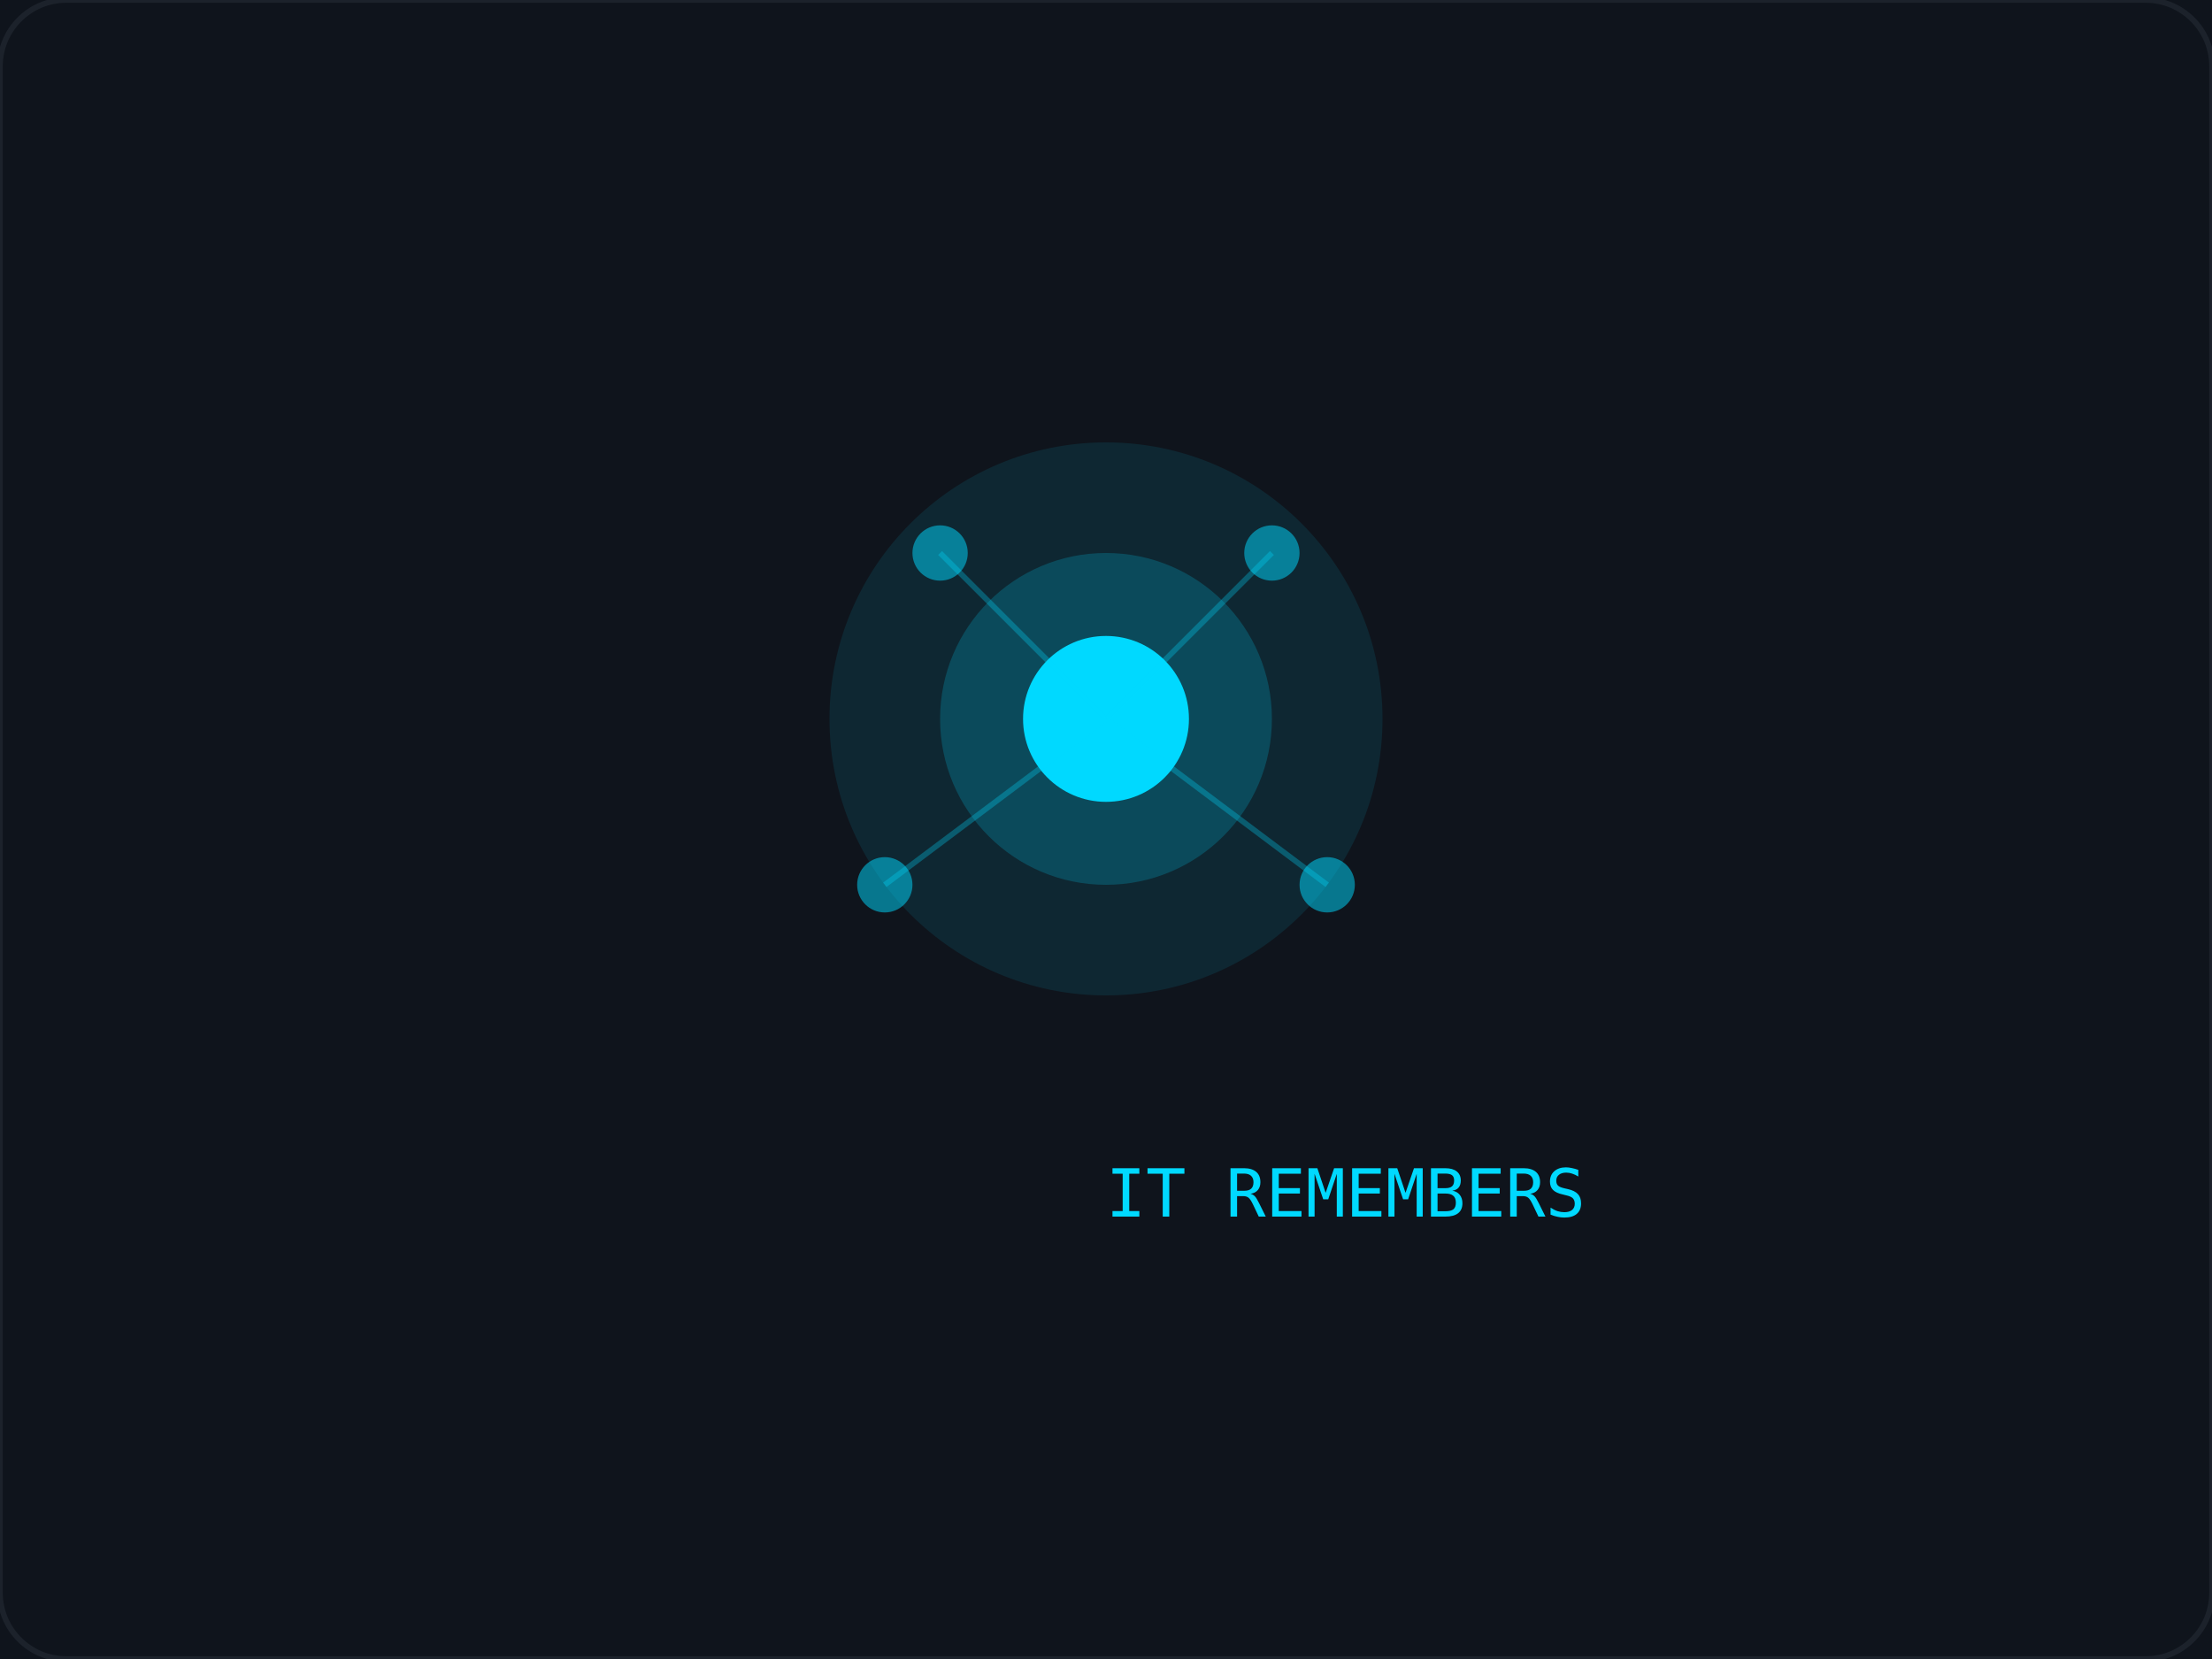
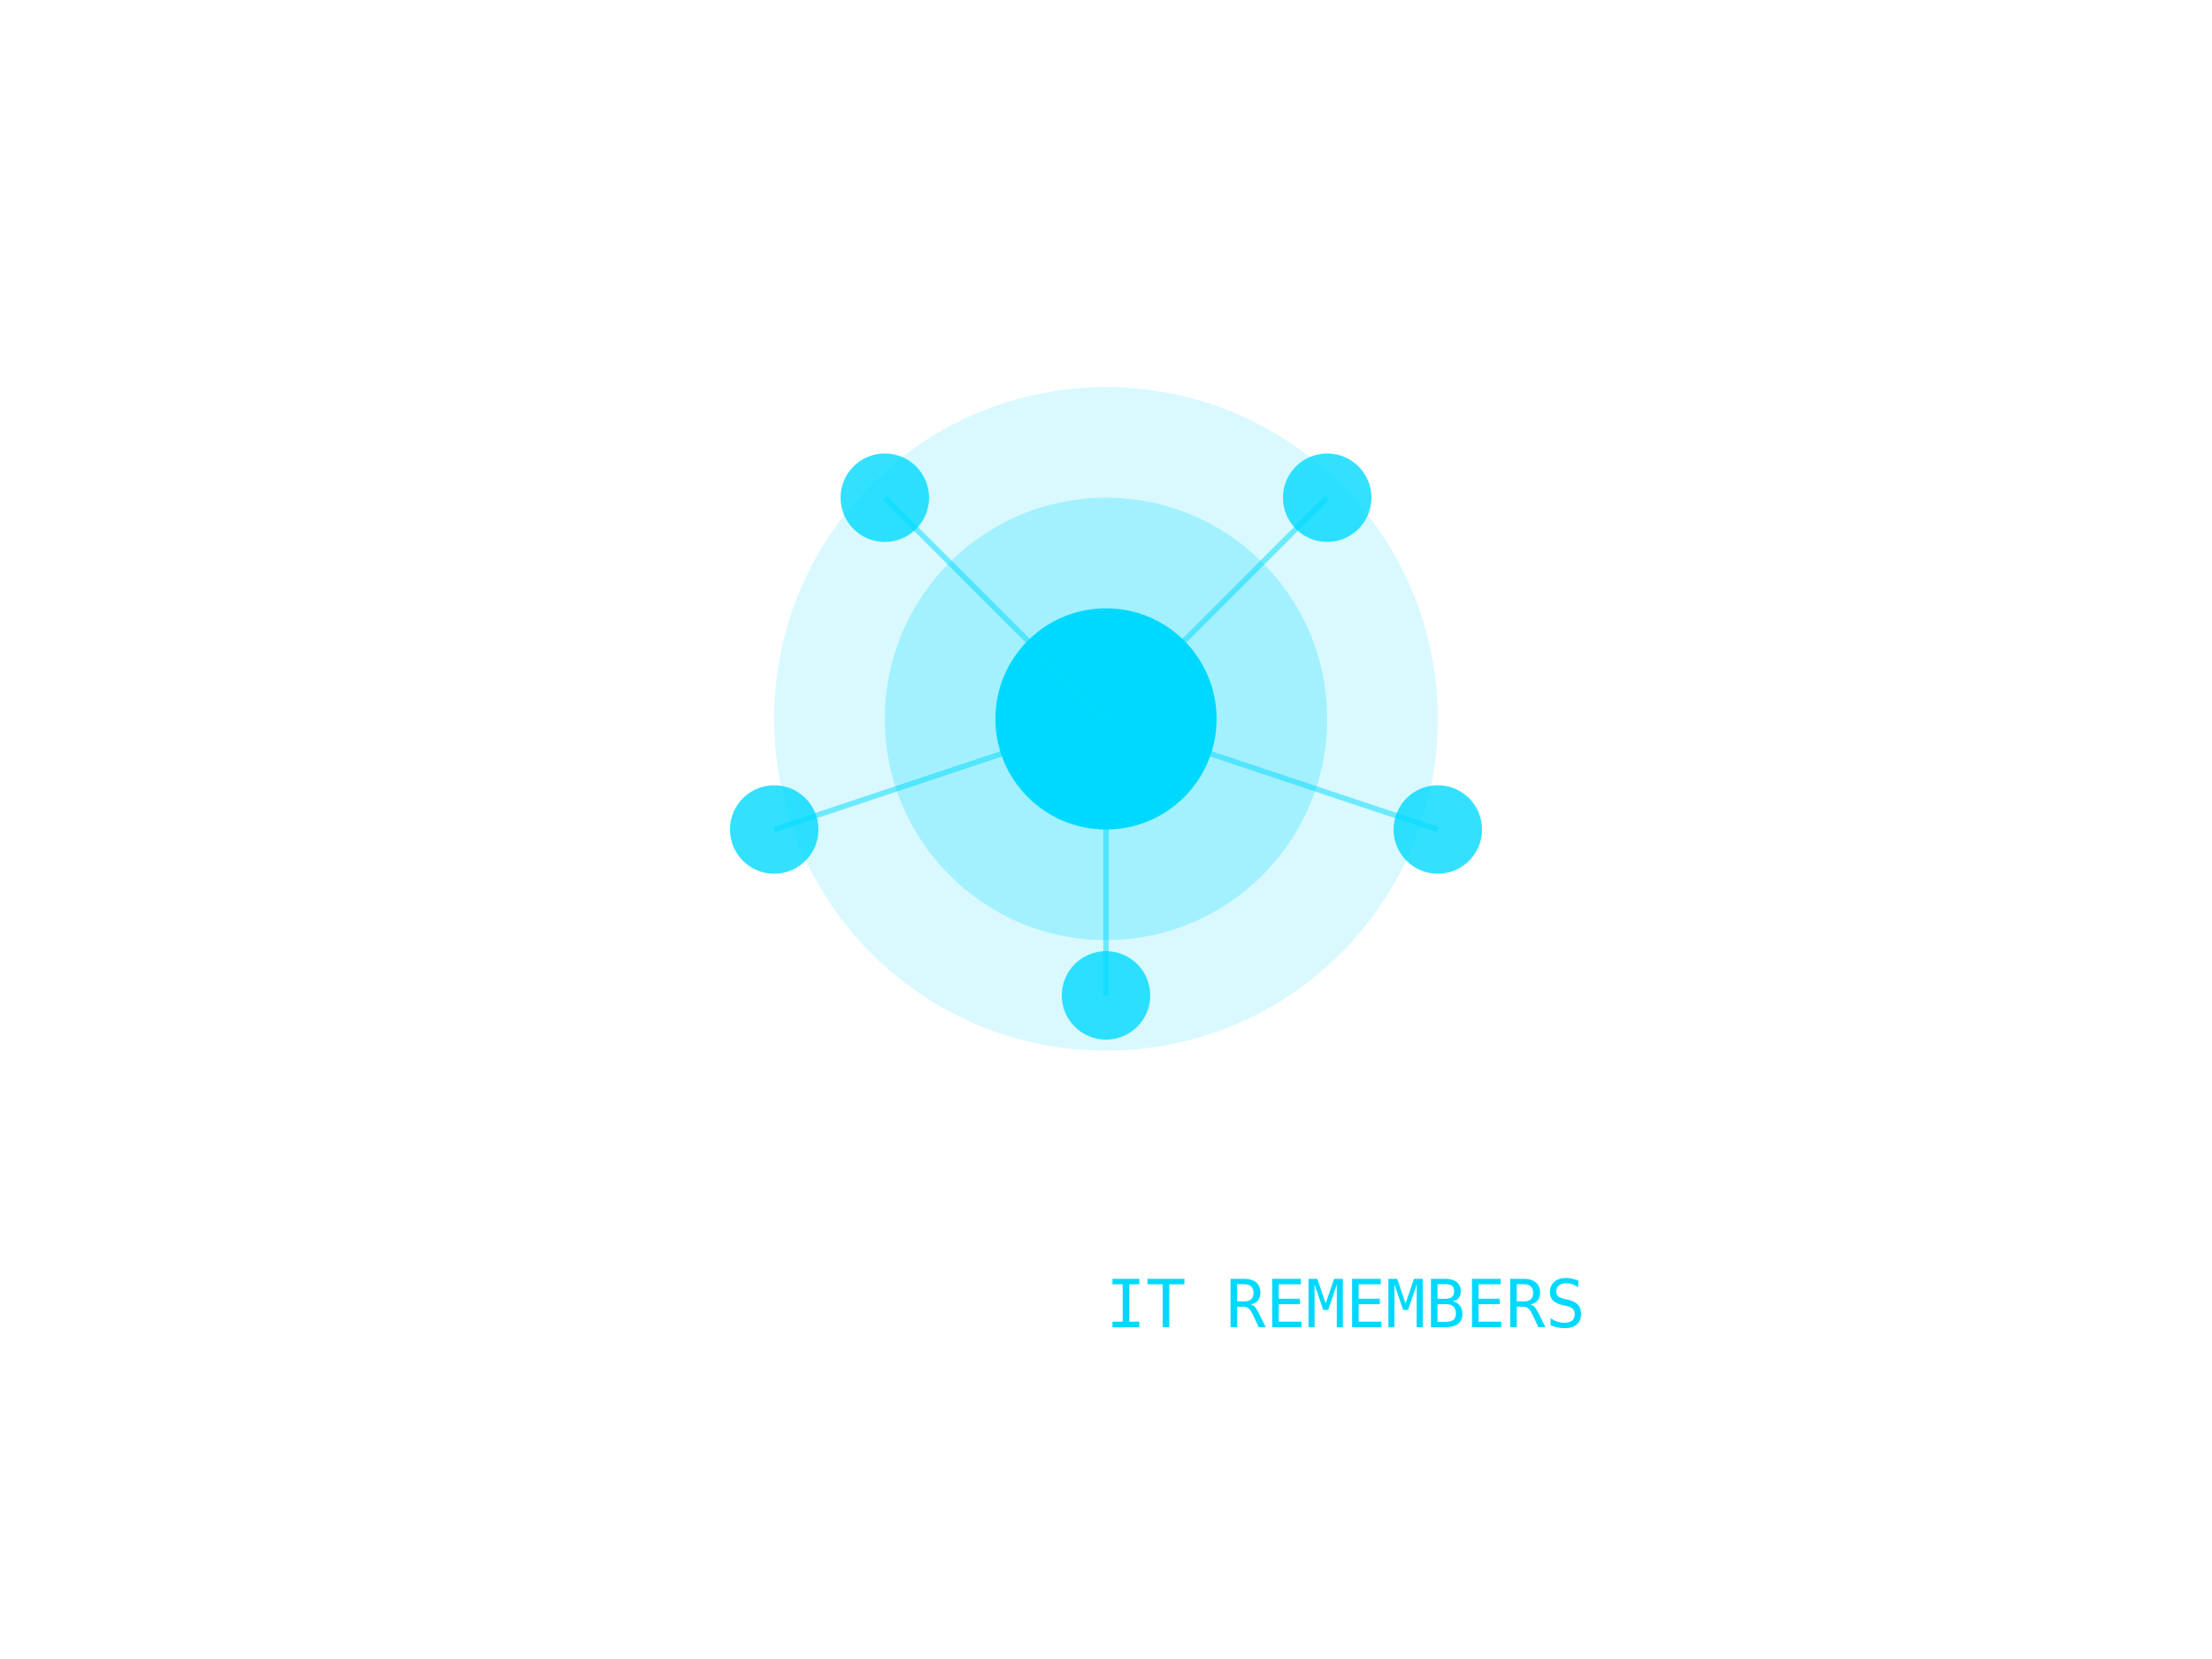
<svg xmlns="http://www.w3.org/2000/svg" viewBox="0 0 400 300" fill="none">
-   <rect width="400" height="300" fill="#0F141C" />
-   <rect width="400" height="300" rx="12" fill="#0F141C" stroke="#1C222B" strokeWidth="1" />
-   <circle cx="200" cy="130" r="50" fill="#00D9FF" opacity="0.1" />
-   <circle cx="200" cy="130" r="30" fill="#00D9FF" opacity="0.2" />
-   <circle cx="200" cy="130" r="15" fill="#00D9FF" />
-   <circle cx="170" cy="100" r="5" fill="#00D9FF" opacity="0.5" />
-   <circle cx="230" cy="100" r="5" fill="#00D9FF" opacity="0.5" />
-   <circle cx="160" cy="160" r="5" fill="#00D9FF" opacity="0.5" />
-   <circle cx="240" cy="160" r="5" fill="#00D9FF" opacity="0.5" />
-   <path d="M200 130 L170 100" stroke="#00D9FF" strokeWidth="1" opacity="0.3" />
-   <path d="M200 130 L230 100" stroke="#00D9FF" strokeWidth="1" opacity="0.3" />
-   <path d="M200 130 L160 160" stroke="#00D9FF" strokeWidth="1" opacity="0.3" />
-   <path d="M200 130 L240 160" stroke="#00D9FF" strokeWidth="1" opacity="0.3" />
-   <text x="200" y="220" font-family="monospace" fontSize="14" fill="#00D9FF" textAnchor="middle">IT REMEMBERS</text>
+   <rect width="400" height="300" fill="none" />
+   <circle cx="200" cy="130" r="60" fill="#00D9FF" opacity="0.15" />
+   <circle cx="200" cy="130" r="40" fill="#00D9FF" opacity="0.25" />
+   <circle cx="200" cy="130" r="20" fill="#00D9FF" />
+   <circle cx="160" cy="90" r="8" fill="#00D9FF" opacity="0.8" />
+   <circle cx="240" cy="90" r="8" fill="#00D9FF" opacity="0.8" />
+   <circle cx="140" cy="150" r="8" fill="#00D9FF" opacity="0.8" />
+   <circle cx="260" cy="150" r="8" fill="#00D9FF" opacity="0.8" />
+   <circle cx="200" cy="180" r="8" fill="#00D9FF" opacity="0.8" />
+   <path d="M200 130 L160 90" stroke="#00D9FF" strokeWidth="2" opacity="0.5" />
+   <path d="M200 130 L240 90" stroke="#00D9FF" strokeWidth="2" opacity="0.5" />
+   <path d="M200 130 L140 150" stroke="#00D9FF" strokeWidth="2" opacity="0.5" />
+   <path d="M200 130 L260 150" stroke="#00D9FF" strokeWidth="2" opacity="0.5" />
+   <path d="M200 130 L200 180" stroke="#00D9FF" strokeWidth="2" opacity="0.5" />
+   <text x="200" y="240" font-family="monospace" fontSize="18" fill="#00D9FF" textAnchor="middle" fontWeight="bold">IT REMEMBERS</text>
</svg>
